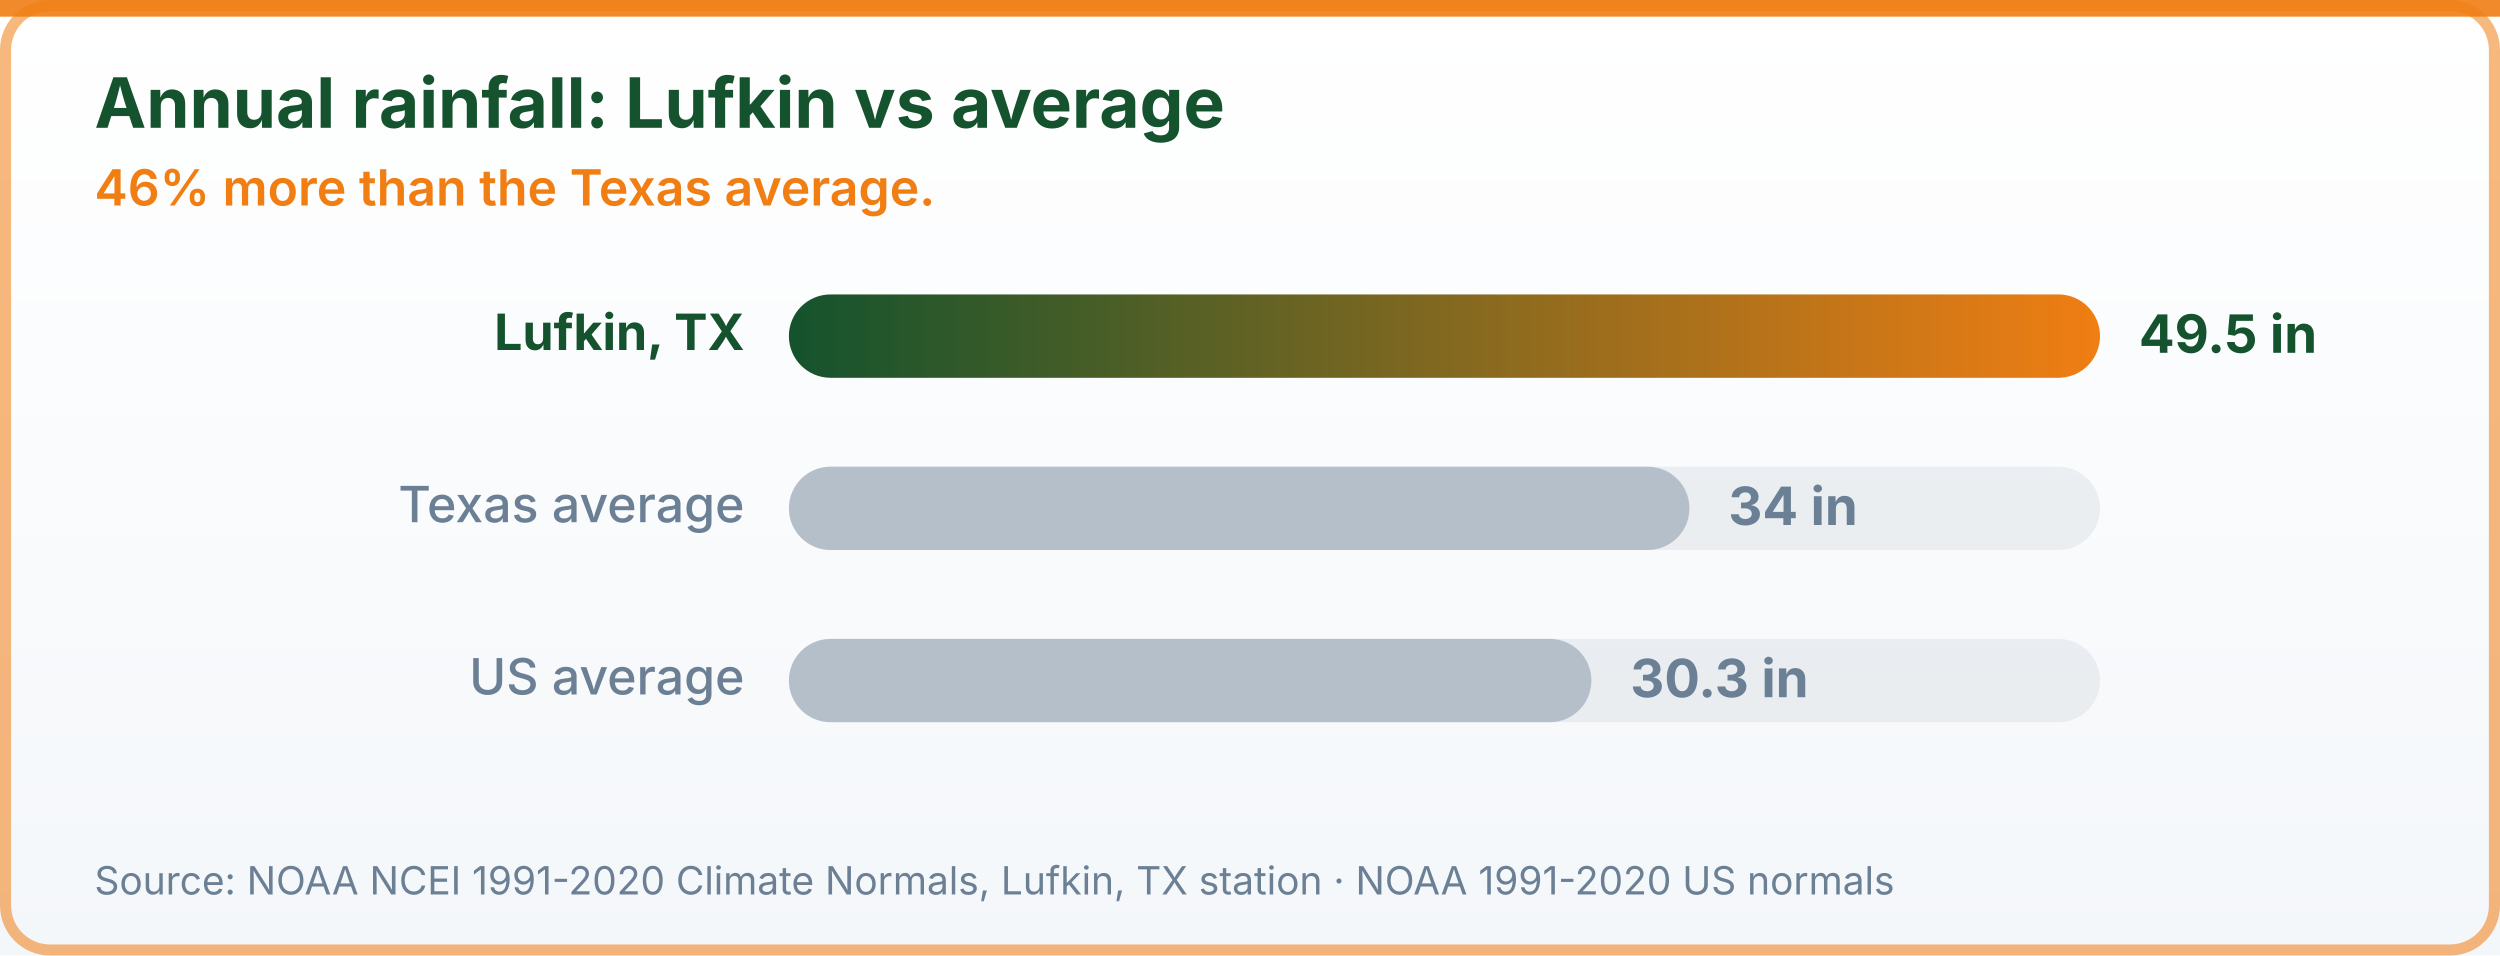
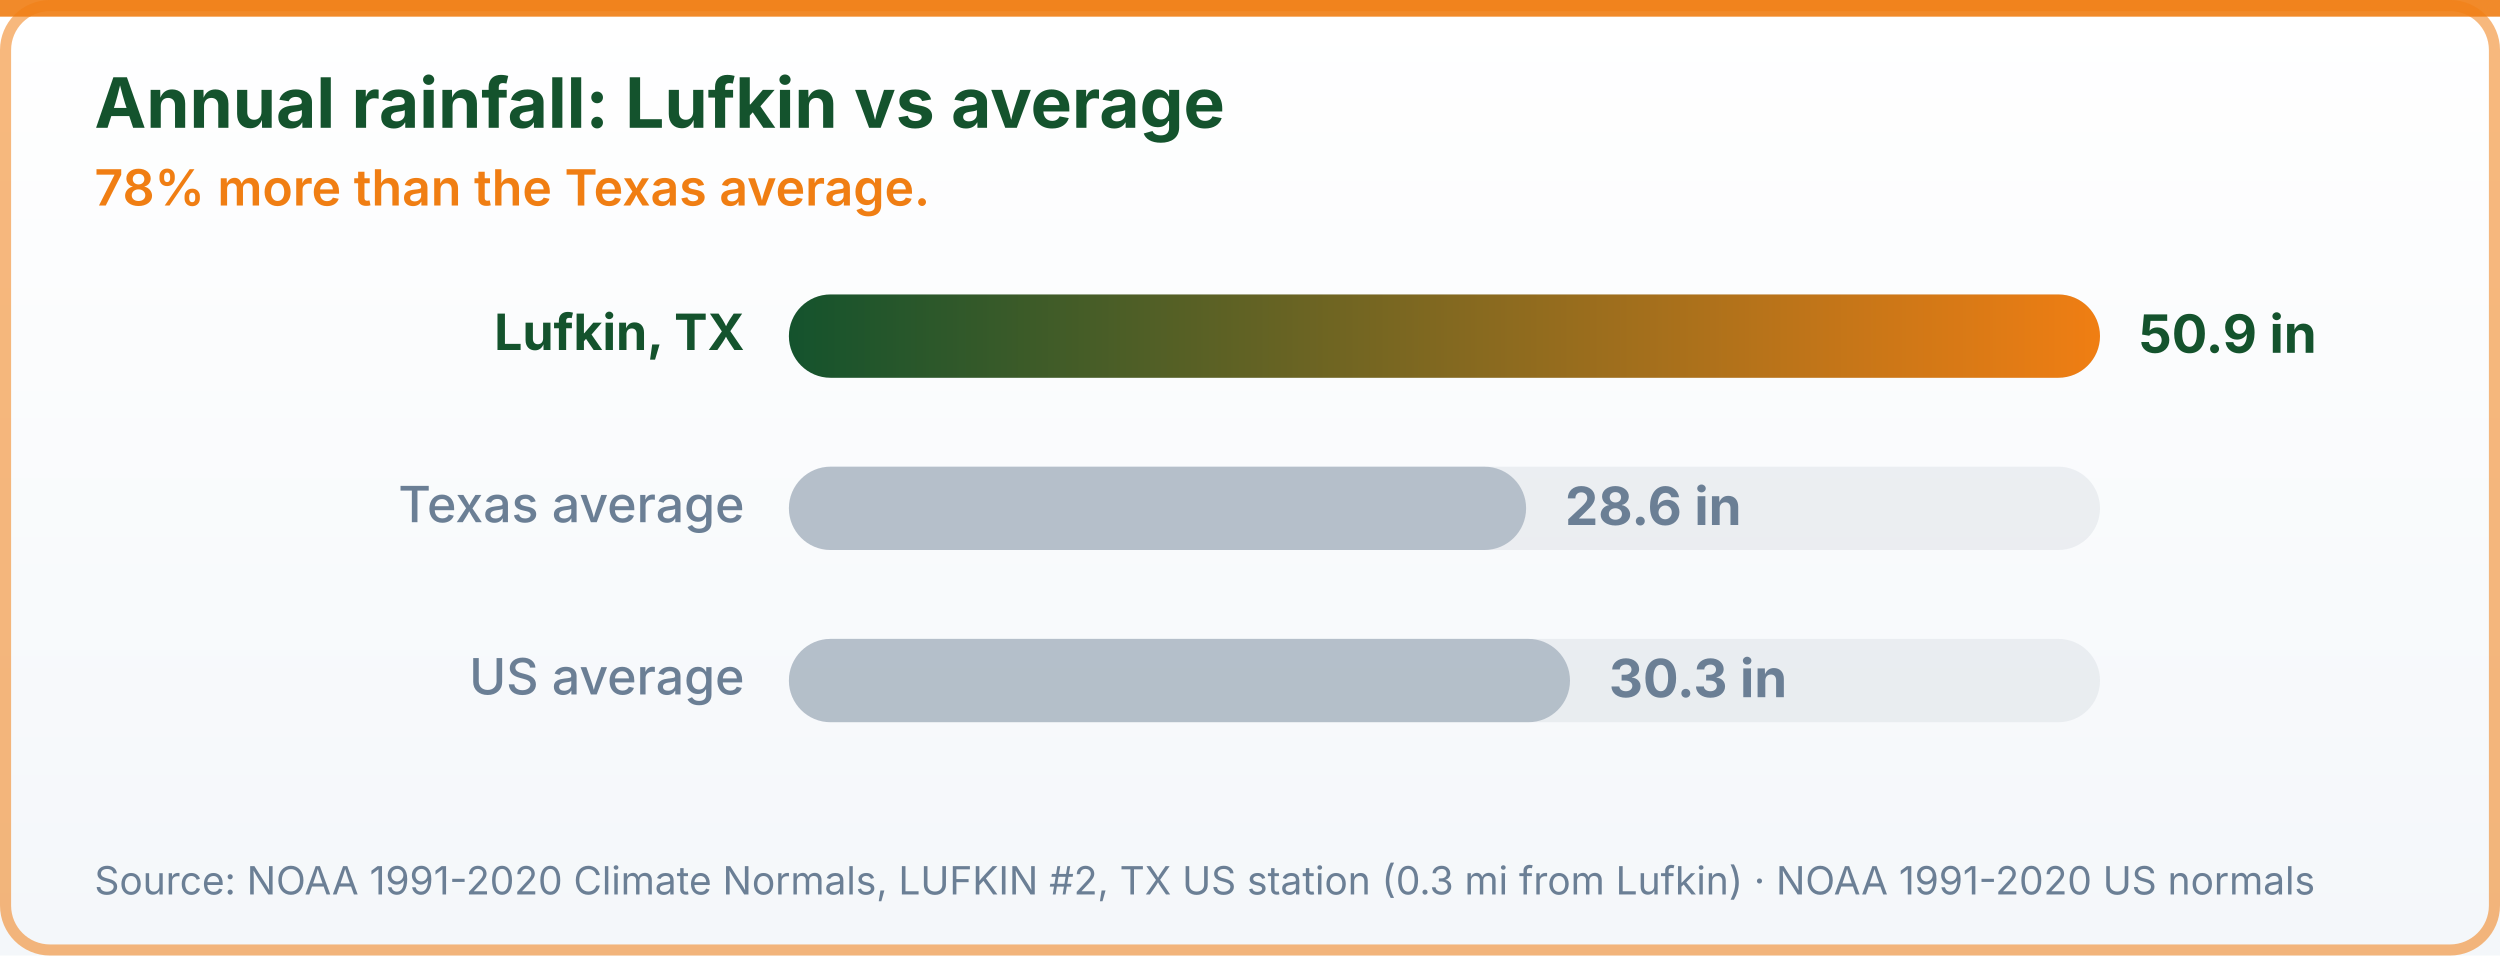
<svg xmlns="http://www.w3.org/2000/svg" viewBox="0 0 900 344" width="900" height="344" role="img">
  <defs>
    <linearGradient id="cbg2" x1="0" y1="0" x2="0" y2="1">
      <stop offset="0" stop-color="#ffffff" />
      <stop offset="1" stop-color="#f4f7fa" />
    </linearGradient>
    <linearGradient id="hbar" x1="0" y1="0" x2="1" y2="0">
      <stop offset="0" stop-color="#14532D" />
      <stop offset="1" stop-color="#F07E13" />
    </linearGradient>
  </defs>
  <rect width="900" height="344" fill="url(#cbg2)" />
  <rect x="0" y="0" width="900" height="6" fill="#F07E13" fill-opacity=".9" />
  <text x="34" y="46" font-family="system-ui,-apple-system,Segoe UI,sans-serif" font-size="25" font-weight="700" fill="#14532D">Annual rainfall: Lufkin vs average</text>
-   <text x="34" y="74" font-family="system-ui,-apple-system,Segoe UI,sans-serif" font-size="18" font-weight="600" fill="#F07E13">46% more than the Texas average.</text>
+   <text x="34" y="74" font-family="system-ui,-apple-system,Segoe UI,sans-serif" font-size="18" font-weight="600" fill="#F07E13">78% more than the Texas average.</text>
  <text x="268" y="126" text-anchor="end" font-family="system-ui,-apple-system,Segoe UI,sans-serif" font-size="18" font-weight="700" fill="#14532D">Lufkin, TX</text>
  <rect x="284" y="106" width="472" height="30" rx="15" fill="#6b7f95" fill-opacity=".10" />
  <rect x="284" y="106" width="472" height="30" rx="15" fill="url(#hbar)" />
-   <text x="770" y="127" font-family="system-ui,-apple-system,Segoe UI,sans-serif" font-size="19" font-weight="700" fill="#14532D">49.5 in</text>
+   <text x="770" y="127" font-family="system-ui,-apple-system,Segoe UI,sans-serif" font-size="19" font-weight="700" fill="#14532D">50.9 in</text>
  <text x="268" y="188" text-anchor="end" font-family="system-ui,-apple-system,Segoe UI,sans-serif" font-size="18" font-weight="500" fill="#6b7f95">Texas average</text>
  <rect x="284" y="168" width="472" height="30" rx="15" fill="#6b7f95" fill-opacity=".10" />
-   <rect x="284" y="168" width="324.2" height="30" rx="15" fill="#6b7f95" fill-opacity=".42" />
-   <text x="622.2" y="189" font-family="system-ui,-apple-system,Segoe UI,sans-serif" font-size="19" font-weight="700" fill="#6b7f95">34 in</text>
+   <rect x="284" y="168" width="265.4" height="30" rx="15" fill="#6b7f95" fill-opacity=".42" />
+   <text x="563.4" y="189" font-family="system-ui,-apple-system,Segoe UI,sans-serif" font-size="19" font-weight="700" fill="#6b7f95">28.6 in</text>
  <text x="268" y="250" text-anchor="end" font-family="system-ui,-apple-system,Segoe UI,sans-serif" font-size="18" font-weight="500" fill="#6b7f95">US average</text>
  <rect x="284" y="230" width="472" height="30" rx="15" fill="#6b7f95" fill-opacity=".10" />
-   <rect x="284" y="230" width="288.9" height="30" rx="15" fill="#6b7f95" fill-opacity=".42" />
-   <text x="586.9" y="251" font-family="system-ui,-apple-system,Segoe UI,sans-serif" font-size="19" font-weight="700" fill="#6b7f95">30.3 in</text>
-   <text x="34" y="322" font-family="system-ui,-apple-system,Segoe UI,sans-serif" font-size="14" fill="#6b7f95">Source: NOAA NCEI 1991-2020 Climate Normals, Lufkin, TX station · NOAA 1991-2020 US normals</text>
+   <rect x="284" y="230" width="281.2" height="30" rx="15" fill="#6b7f95" fill-opacity=".42" />
+   <text x="579.2" y="251" font-family="system-ui,-apple-system,Segoe UI,sans-serif" font-size="19" font-weight="700" fill="#6b7f95">30.3 in</text>
+   <text x="34" y="322" font-family="system-ui,-apple-system,Segoe UI,sans-serif" font-size="14" fill="#6b7f95">Source: NOAA 1991-2020 Climate Normals, LUFKIN #2, TX US station (0.3 mi from Lufkin) · NOAA 1991-2020 US normals</text>
  <rect x="2" y="2" width="896" height="340" rx="16" fill="none" stroke="#F07E13" stroke-opacity=".55" stroke-width="4" />
</svg>
